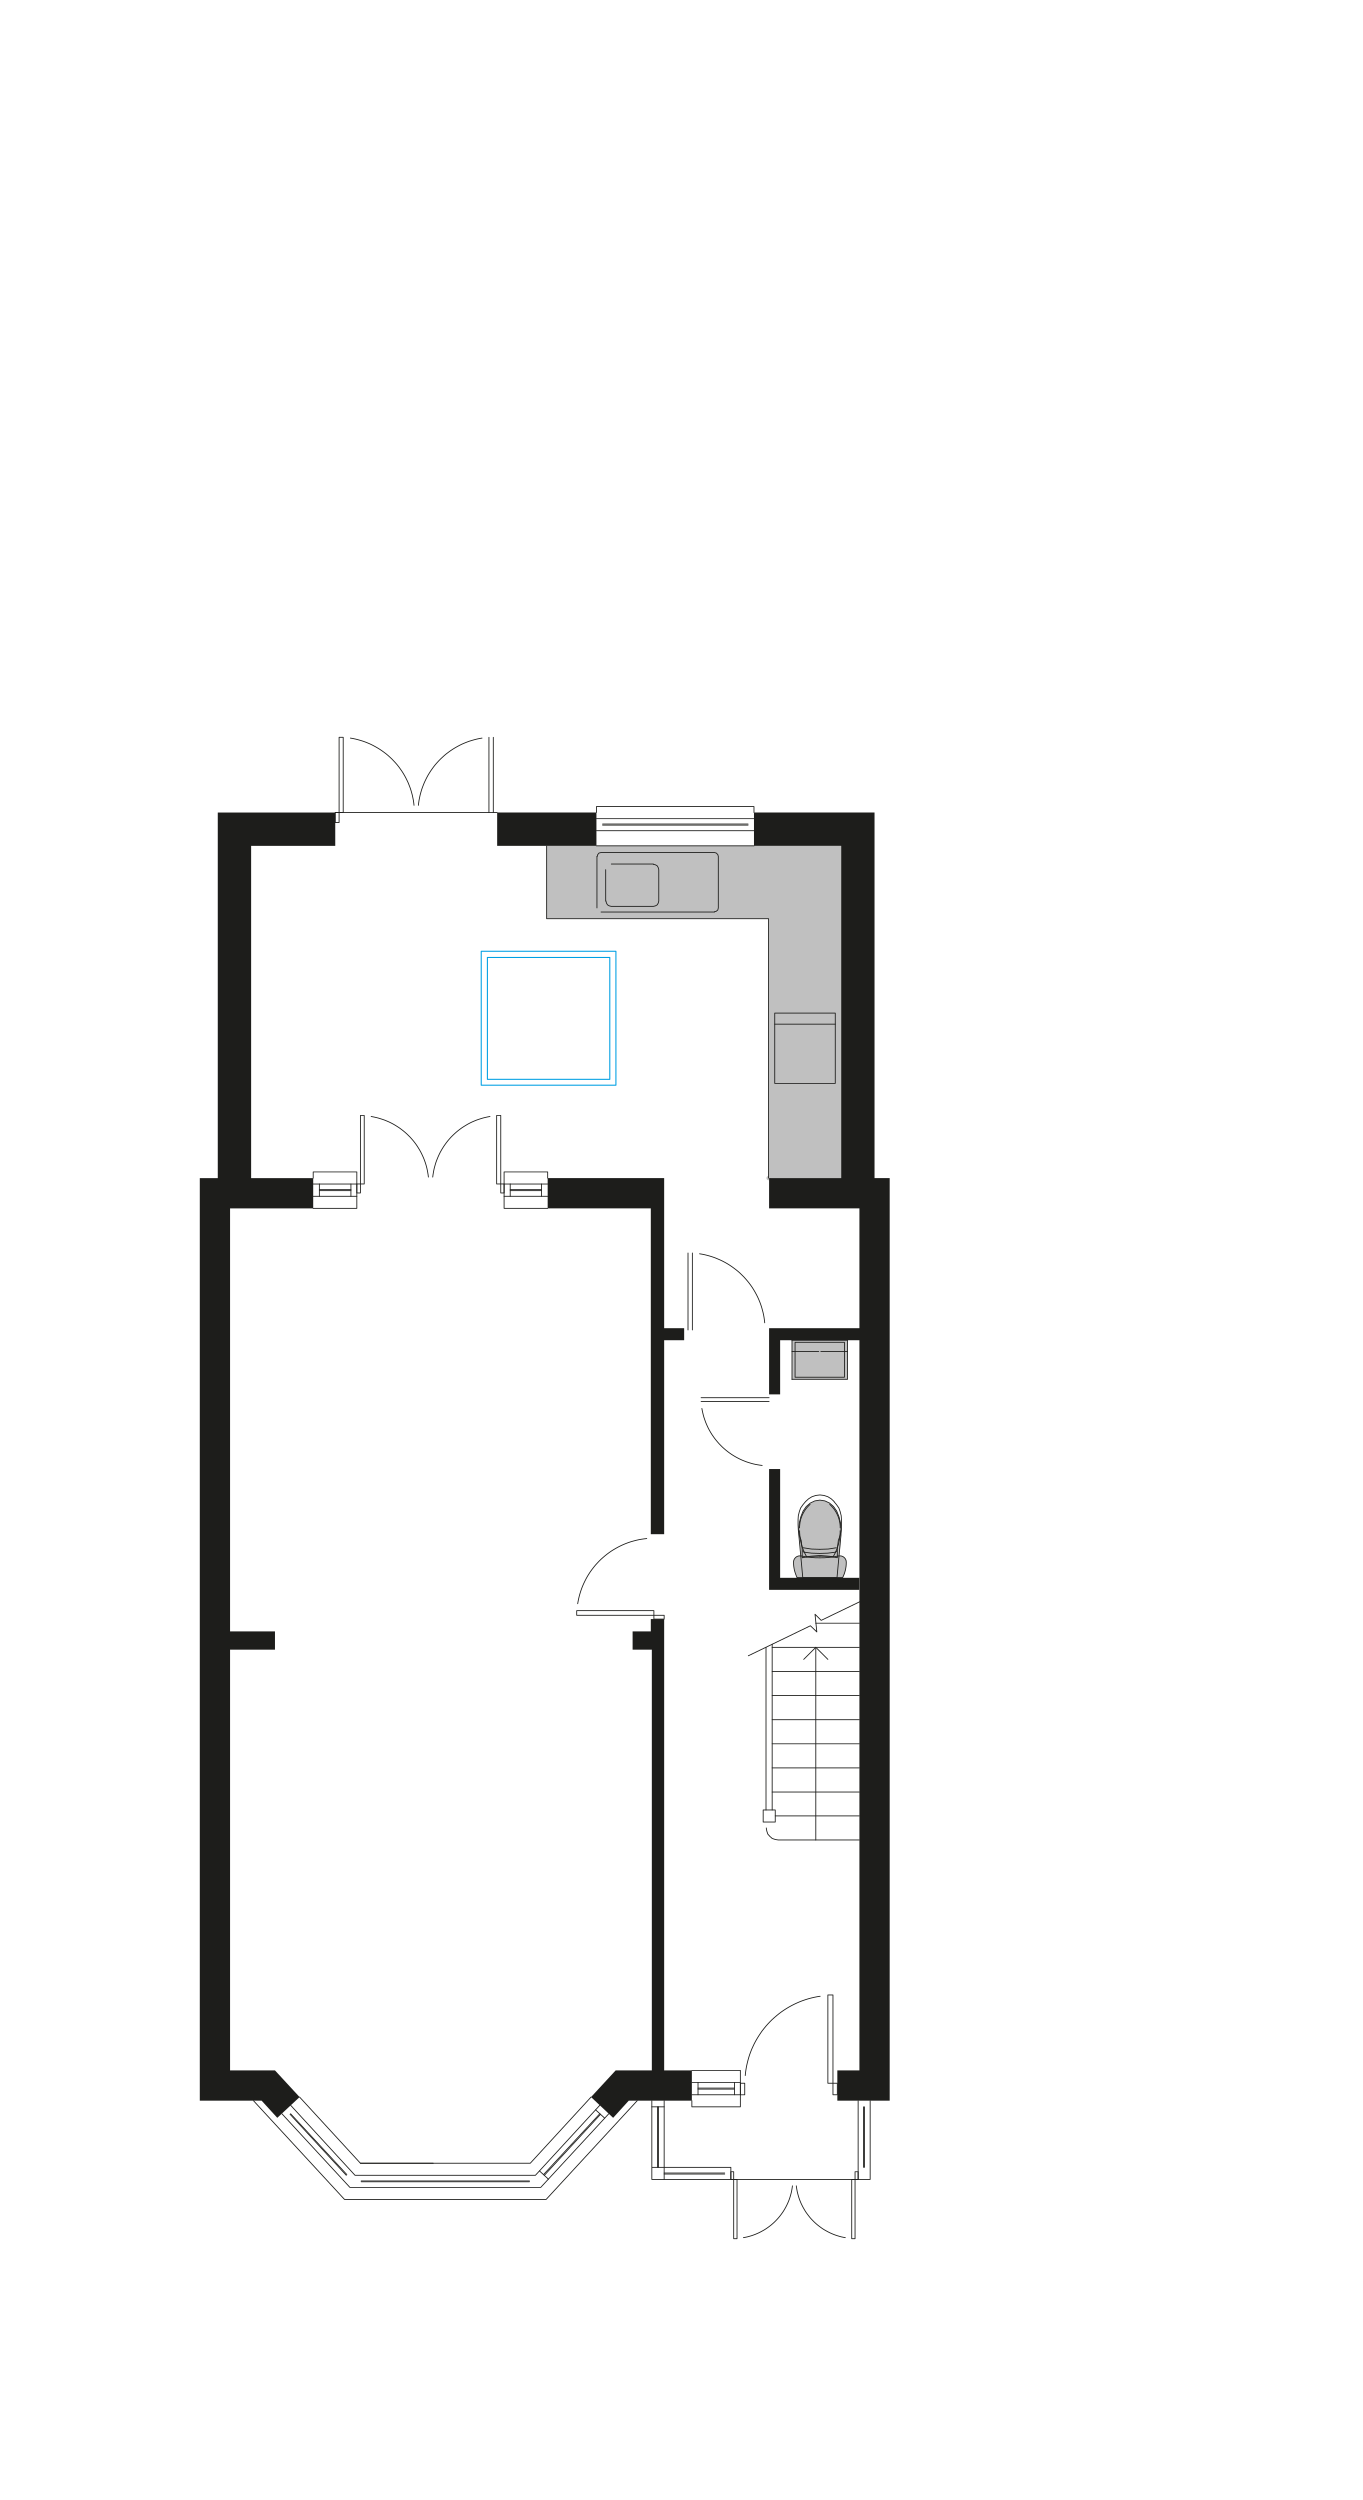
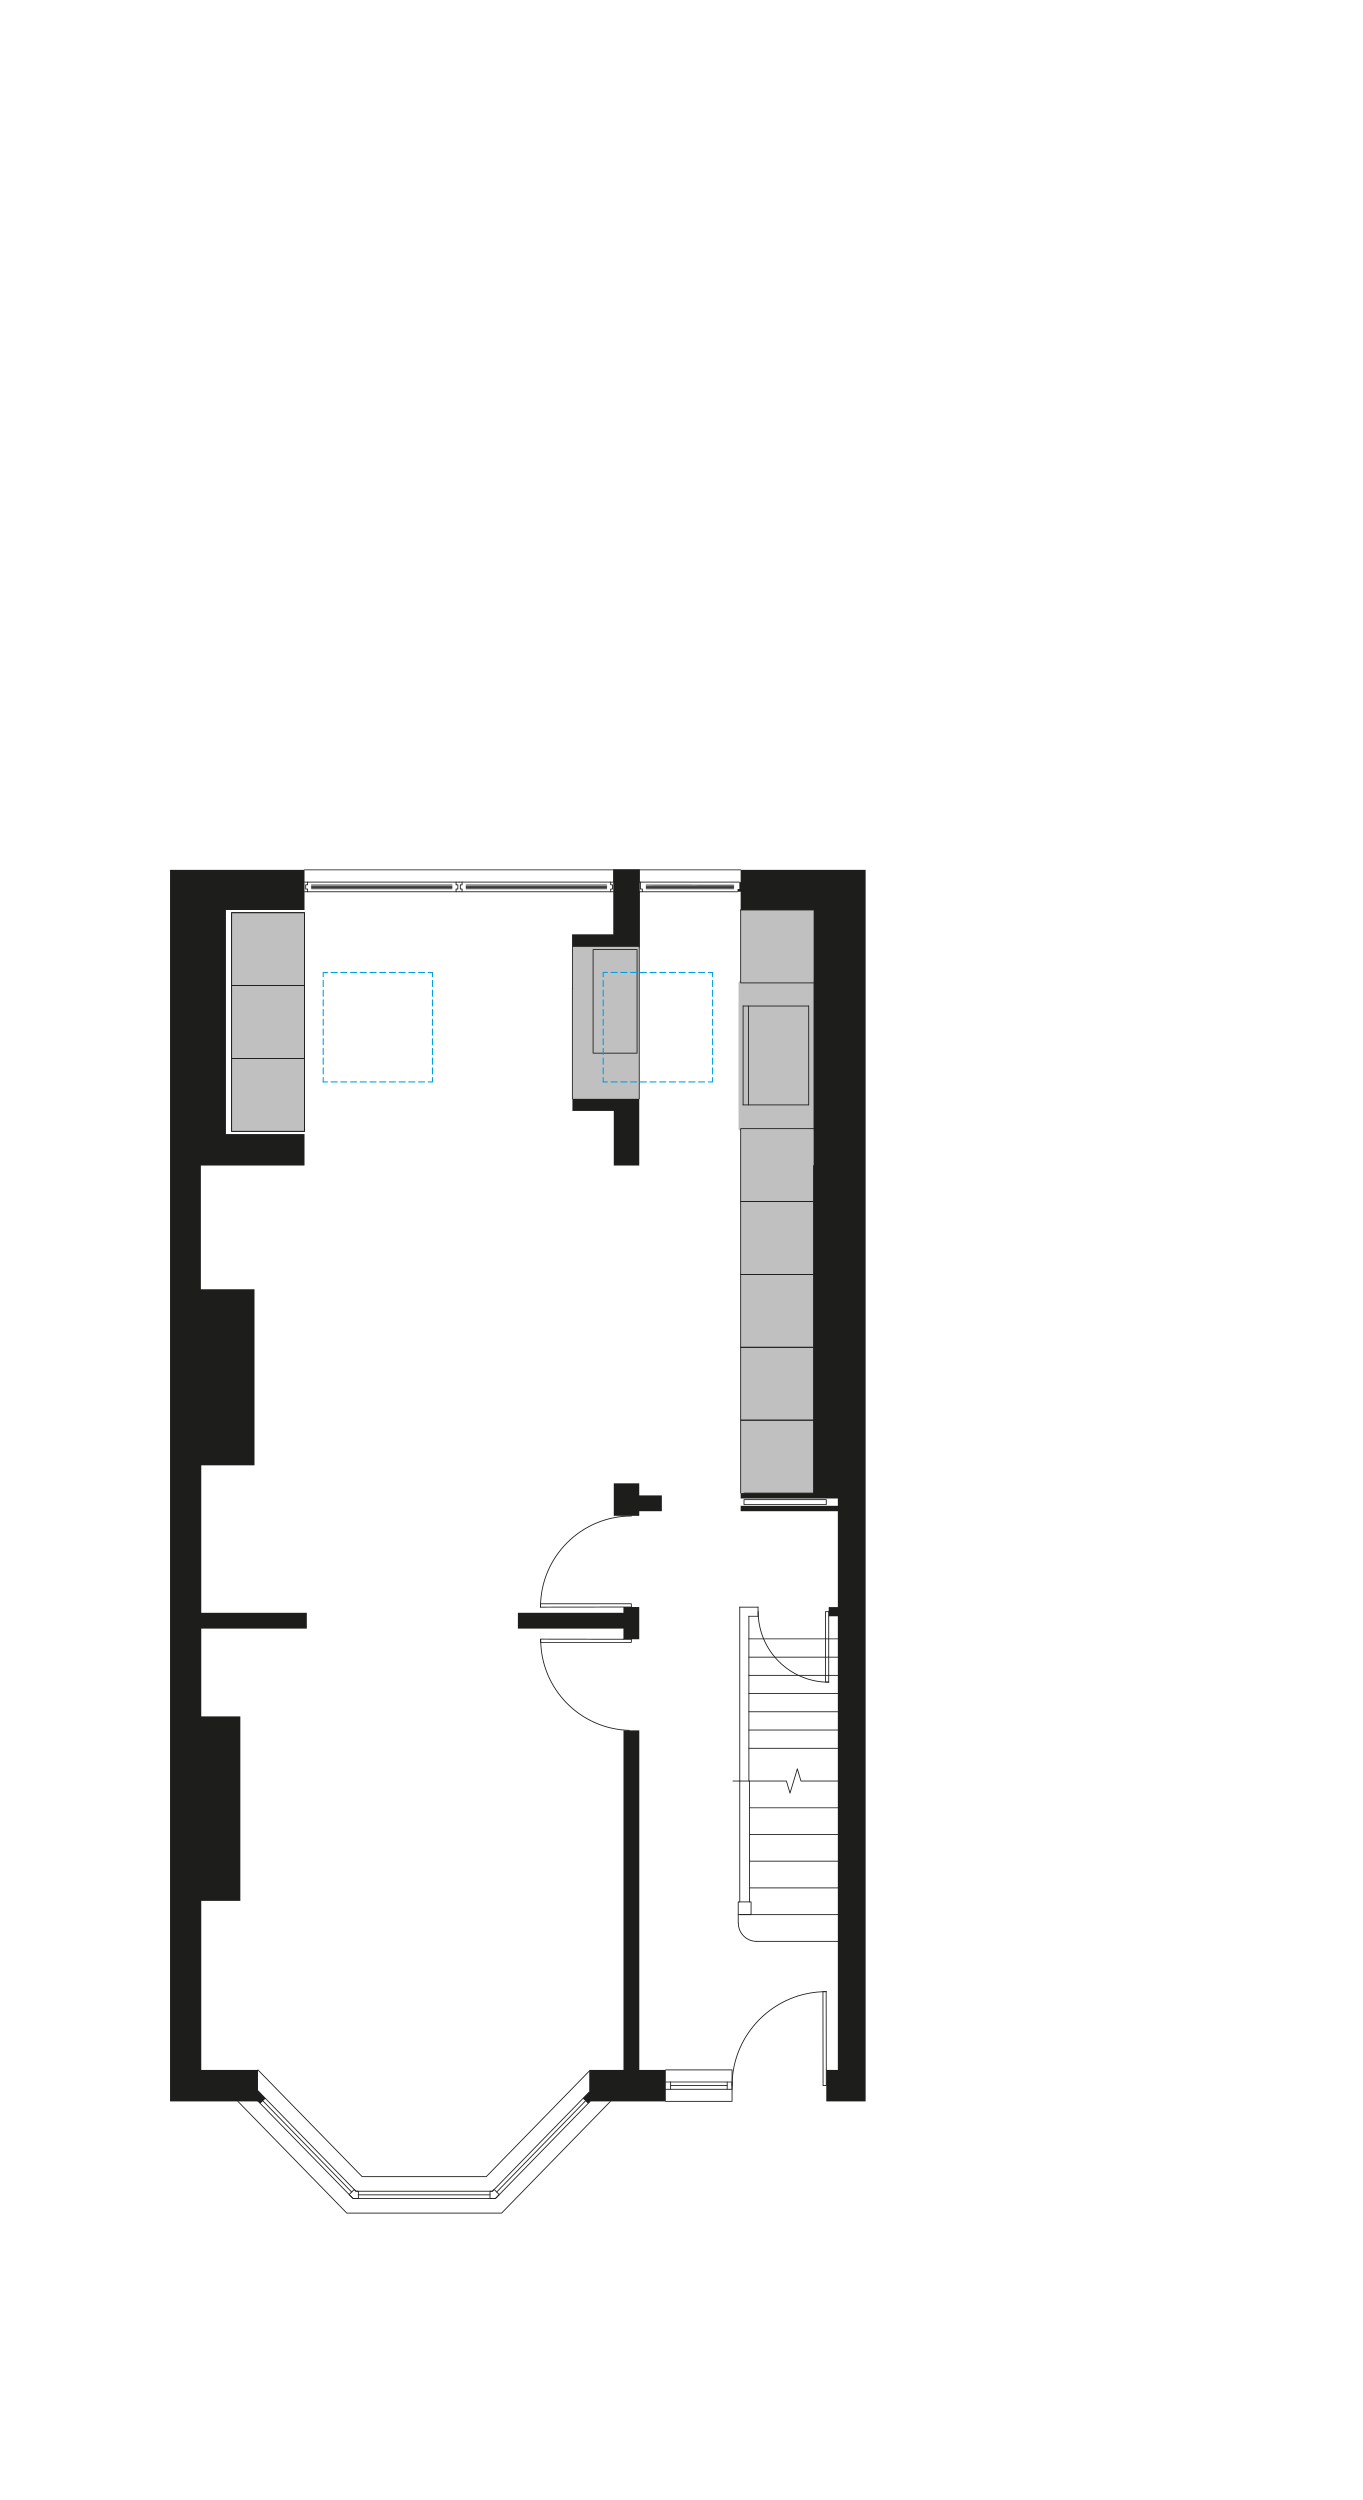
<svg xmlns="http://www.w3.org/2000/svg" viewBox="0 0 318.24 583.97">
  <defs>
    <style>.a{fill:silver;}.b,.c,.d{fill:none;stroke-linecap:round;stroke-linejoin:round;}.b{stroke:silver;}.c{stroke:#1d1d1b;stroke-width:0.2px;}.d{stroke:#009fe3;stroke-width:0.25px;}.e{fill:#1d1d1b;}</style>
  </defs>
-   <polygon class="a" points="127.69 197.58 127.69 214.6 179.53 214.6 179.53 275.19 179.65 275.19 196.49 275.19 196.49 197.58 176.12 197.58 139.32 197.58 127.69 197.58" />
-   <line class="b" x1="179.53" y1="275.19" x2="179.65" y2="275.19" />
-   <rect class="a" x="185" y="313.06" width="12.97" height="9.13" />
-   <path class="a" d="M196.22,363.43l.33,0,.31.11.27.18.24.24.17.28.11.31,0,.32v.48l0,.47-.07.46-.1.47-.12.45-.15.45-.18.44-.2.43H186.22l-.2-.43-.17-.44-.15-.45-.13-.45-.09-.47-.07-.46,0-.47,0-.48,0-.32.11-.31.17-.28.23-.24.27-.18.31-.11.33,0,.24,0-.45-4.83,0-1.46.15-1.46.36-1.41.53-1.33.73-1,.94-.81,1.08-.51,1.17-.18,1.16.18,1.09.51.93.81.73,1,.54,1.33.35,1.41.15,1.46,0,1.46-.44,4.83Zm-6.9.35,1.1.09,1.1,0,1.1,0,1.1-.09.89-.12h-6.18Z" />
-   <line class="c" x1="185" y1="313.06" x2="197.97" y2="313.06" />
-   <rect class="c" x="185.72" y="313.54" width="11.53" height="8.17" />
-   <line class="c" x1="185" y1="313.06" x2="185" y2="322.19" />
-   <polyline class="c" points="185 322.19 197.97 322.19 197.97 313.06" />
-   <line class="c" x1="191.73" y1="315.7" x2="197.97" y2="315.7" />
-   <line class="c" x1="185" y1="315.7" x2="191.25" y2="315.7" />
-   <polygon class="c" points="196.81 368.56 197.01 368.13 197.19 367.69 197.34 367.24 197.46 366.79 197.56 366.32 197.63 365.86 197.67 365.38 197.68 364.91 197.65 364.59 197.54 364.27 197.37 364 197.13 363.76 196.86 363.58 196.55 363.47 196.22 363.43 195.9 363.45 194.81 363.65 193.72 363.78 192.62 363.87 191.52 363.89 190.41 363.87 189.31 363.78 188.22 363.65 187.14 363.45 186.81 363.43 186.48 363.47 186.18 363.58 185.9 363.76 185.67 364 185.5 364.27 185.39 364.59 185.35 364.91 185.37 365.38 185.41 365.86 185.48 366.32 185.57 366.79 185.7 367.24 185.85 367.69 186.02 368.13 186.22 368.56 196.81 368.56" />
-   <polyline class="c" points="189.22 351.42 189.04 351.58 188.86 351.76 188.69 351.94 188.53 352.12 188.37 352.31 188.22 352.5 188.08 352.7 187.94 352.91 187.81 353.12 187.69 353.33 187.57 353.55 187.46 353.77 187.36 353.99 187.27 354.22 187.18 354.45 187.1 354.69 187.03 354.92 186.97 355.16 186.92 355.4 186.87 355.64 186.84 355.89 186.81 356.13 186.79 356.38 186.77 356.62 186.77 356.87" />
-   <polyline class="c" points="196.26 356.87 196.26 356.62 196.25 356.38 196.23 356.13 196.2 355.89 196.16 355.64 196.11 355.4 196.06 355.16 196 354.92 195.93 354.69 195.85 354.45 195.77 354.22 195.67 353.99 195.57 353.77 195.46 353.55 195.35 353.33 195.22 353.12 195.09 352.91 194.96 352.7 194.81 352.5 194.66 352.31 194.5 352.12 194.34 351.94 194.17 351.76 194 351.58 193.82 351.42" />
-   <polyline class="c" points="194.6 363.65 194.8 363.3 194.99 362.95 195.16 362.59 195.32 362.22 195.47 361.85 195.6 361.48 195.72 361.1 195.84 360.71 195.93 360.33 196.02 359.94 196.09 359.55 196.15 359.15 196.19 358.75 196.23 358.36 196.25 357.96 196.25 357.56" />
-   <line class="c" x1="191.52" y1="363.65" x2="194.6" y2="363.65" />
-   <line class="c" x1="188.43" y1="363.65" x2="191.52" y2="363.65" />
-   <polyline class="c" points="186.78 357.56 186.78 357.96 186.81 358.36 186.84 358.75 186.88 359.15 186.94 359.55 187.01 359.94 187.1 360.33 187.2 360.71 187.31 361.1 187.43 361.48 187.57 361.85 187.72 362.22 187.88 362.59 188.05 362.95 188.23 363.3 188.43 363.65" />
-   <polygon class="c" points="196.32 355.7 195.97 354.29 195.43 352.96 194.7 351.91 193.77 351.1 192.68 350.59 191.52 350.41 190.35 350.59 189.27 351.1 188.33 351.91 187.6 352.96 187.07 354.29 186.72 355.7 186.56 357.16 186.6 358.62 187.52 368.56 195.51 368.56 196.43 358.62 196.47 357.16 196.32 355.7" />
-   <polyline class="c" points="194.81 350.76 195.41 351.48 195.95 352.25 196.25 353.09 196.49 354.05 196.59 355.48 196.49 357.47 196.25 358.67 195.83 359.81 195.59 361.78 195.59 363.87 193.74 363.52 191.52 363.34 189.3 363.52 187.38 363.88 187.38 361.78 187.14 359.81 186.72 358.67 186.48 357.47 186.42 356.21 186.42 354.95 186.48 354.05 186.72 353.09 187.02 352.25 187.56 351.48 188.16 350.76 188.88 350.1 189.66 349.62 190.56 349.32 191.52 349.2 192.48 349.32 193.38 349.62 194.15 350.1 194.87 350.76" />
-   <polyline class="c" points="195.47 362.26 195.23 362.56 193.38 362.8 191.52 362.86" />
-   <polyline class="c" points="191.46 362.86 189.6 362.8 187.74 362.56 187.5 362.26" />
-   <polyline class="c" points="191.46 361.9 189.54 361.84 187.62 361.54" />
-   <line class="c" x1="115.23" y1="189.79" x2="115.23" y2="172.23" />
-   <line class="c" x1="178.93" y1="422.79" x2="178.93" y2="384.8" />
-   <line class="c" x1="180.37" y1="422.79" x2="180.37" y2="384.08" />
-   <polyline class="c" points="200.75 429.8 181.81 429.8 181.09 429.68 180.37 429.44 179.83 428.96 179.35 428.42 179.11 427.7 178.99 426.99" />
-   <polyline class="c" points="69.98 489.85 84.19 505.31 123.86 505.31 138.06 489.85" />
-   <line class="c" x1="181.09" y1="424.17" x2="200.75" y2="424.17" />
-   <line class="c" x1="180.37" y1="418.6" x2="200.75" y2="418.6" />
-   <line class="c" x1="180.37" y1="412.96" x2="200.75" y2="412.96" />
-   <line class="c" x1="180.37" y1="407.33" x2="200.75" y2="407.33" />
-   <line class="c" x1="180.37" y1="401.7" x2="200.75" y2="401.7" />
-   <line class="c" x1="180.37" y1="396.06" x2="200.75" y2="396.06" />
-   <line class="c" x1="180.37" y1="390.43" x2="200.75" y2="390.43" />
-   <line class="c" x1="180.37" y1="384.8" x2="200.75" y2="384.8" />
-   <line class="c" x1="190.56" y1="379.16" x2="200.75" y2="379.16" />
-   <line class="c" x1="152.26" y1="492.13" x2="155.14" y2="492.13" />
-   <polyline class="c" points="152.26 506.27 170.72 506.27 170.72 509.09 152.26 509.09 152.26 490.69" />
-   <polyline class="c" points="200.45 490.69 200.45 509.09 203.26 509.09 203.26 490.69" />
-   <polyline class="c" points="127.69 197.58 127.69 214.6 179.53 214.6 179.53 275.19" />
-   <line class="c" x1="155.14" y1="490.69" x2="155.14" y2="509.09" />
-   <line class="c" x1="153.82" y1="492.13" x2="153.82" y2="506.27" />
-   <line class="c" x1="153.58" y1="492.13" x2="153.58" y2="506.27" />
-   <line class="c" x1="201.71" y1="492.13" x2="201.71" y2="506.27" />
-   <line class="c" x1="201.94" y1="492.13" x2="201.94" y2="506.27" />
-   <line class="c" x1="169.28" y1="507.59" x2="155.14" y2="507.59" />
-   <line class="c" x1="169.28" y1="507.83" x2="155.14" y2="507.83" />
-   <polyline class="c" points="59.2 490.69 80.47 513.76 127.57 513.76 148.85 490.69" />
-   <polyline class="c" points="142.2 493.75 126.31 510.95 81.73 510.95 65.85 493.75" />
-   <line class="c" x1="123.68" y1="509.63" x2="84.37" y2="509.63" />
-   <polyline class="c" points="140.1 491.77 125.06 508.13 82.93 508.13 67.89 491.77" />
-   <line class="c" x1="123.68" y1="509.45" x2="84.37" y2="509.45" />
-   <line class="c" x1="101.2" y1="505.31" x2="84.19" y2="505.31" />
-   <line class="c" x1="67.76" y1="493.87" x2="80.89" y2="508.13" />
-   <line class="c" x1="67.88" y1="493.75" x2="81.01" y2="507.95" />
-   <line class="c" x1="139.14" y1="492.85" x2="141.24" y2="494.77" />
-   <line class="c" x1="140.28" y1="493.87" x2="127.15" y2="508.13" />
-   <line class="c" x1="140.1" y1="493.75" x2="126.97" y2="507.95" />
-   <line class="c" x1="126.02" y1="507.11" x2="128.11" y2="509.03" />
-   <line class="c" x1="171.56" y1="486.44" x2="171.56" y2="489.31" />
-   <polyline class="c" points="161.61 490.69 161.61 492.13 172.94 492.13 172.94 483.62 161.61 483.62" />
-   <line class="c" x1="172.94" y1="489.31" x2="161.61" y2="489.31" />
-   <line class="c" x1="171.56" y1="487.99" x2="163.05" y2="487.99" />
-   <line class="c" x1="172.94" y1="486.44" x2="161.61" y2="486.44" />
-   <line class="c" x1="171.56" y1="487.75" x2="163.05" y2="487.75" />
-   <line class="c" x1="163.05" y1="486.44" x2="163.05" y2="489.31" />
-   <line class="c" x1="81.97" y1="279.44" x2="81.97" y2="276.57" />
-   <polyline class="c" points="73.16 275.19 73.16 273.75 83.35 273.75 83.35 282.26 73.16 282.26" />
-   <line class="c" x1="83.35" y1="276.57" x2="73.16" y2="276.57" />
-   <line class="c" x1="81.97" y1="277.88" x2="74.6" y2="277.88" />
-   <line class="c" x1="83.35" y1="279.44" x2="73.16" y2="279.44" />
-   <line class="c" x1="81.97" y1="278.12" x2="74.6" y2="278.12" />
-   <line class="c" x1="74.6" y1="279.44" x2="74.6" y2="276.57" />
-   <line class="c" x1="126.49" y1="279.44" x2="126.49" y2="276.57" />
-   <polyline class="c" points="127.93 282.26 117.75 282.26 117.75 273.75 127.93 273.75 127.93 275.19" />
-   <line class="c" x1="127.93" y1="276.57" x2="117.75" y2="276.57" />
-   <line class="c" x1="126.49" y1="277.88" x2="119.18" y2="277.88" />
-   <line class="c" x1="127.93" y1="279.44" x2="117.75" y2="279.44" />
-   <line class="c" x1="126.49" y1="278.12" x2="119.18" y2="278.12" />
-   <line class="c" x1="119.18" y1="279.44" x2="119.18" y2="276.57" />
-   <polyline class="c" points="139.32 189.79 139.32 188.41 176.12 188.41 176.12 189.79" />
-   <line class="c" x1="176.12" y1="191.23" x2="139.32" y2="191.23" />
-   <line class="c" x1="174.74" y1="192.49" x2="140.76" y2="192.49" />
-   <line class="c" x1="176.12" y1="194.04" x2="139.32" y2="194.04" />
-   <line class="c" x1="174.74" y1="192.73" x2="140.76" y2="192.73" />
-   <line class="c" x1="176.12" y1="197.58" x2="139.32" y2="197.58" />
-   <line class="c" x1="78.31" y1="189.79" x2="116.13" y2="189.79" />
-   <polyline class="c" points="81.85 172.41 82.45 172.51 83.05 172.64 83.64 172.79 84.23 172.96 84.81 173.14 85.39 173.35 85.96 173.58 86.52 173.82 87.07 174.09 87.61 174.38 88.14 174.68 88.66 175 89.17 175.34 89.67 175.7 90.16 176.07 90.63 176.46 91.08 176.87 91.53 177.29 91.95 177.73 92.37 178.18 92.77 178.64 93.15 179.12 93.51 179.62 93.86 180.12 94.19 180.64 94.5 181.16 94.79 181.7 95.06 182.25 95.32 182.8 95.55 183.37 95.77 183.94 95.97 184.52 96.14 185.11 96.3 185.7 96.43 186.3 96.55 186.9 96.64 187.5 96.71 188.11" />
-   <polygon class="c" points="78.31 192.13 79.21 192.13 79.21 189.79 80.17 189.79 80.17 172.23 79.21 172.23 79.21 189.79 78.31 189.79 78.31 192.13" />
-   <polyline class="c" points="97.73 188.11 97.8 187.5 97.89 186.9 98.01 186.3 98.14 185.7 98.3 185.11 98.47 184.52 98.67 183.94 98.89 183.37 99.12 182.8 99.38 182.25 99.65 181.7 99.94 181.16 100.25 180.64 100.58 180.12 100.93 179.62 101.29 179.12 101.67 178.64 102.07 178.18 102.48 177.73 102.91 177.29 103.36 176.87 103.81 176.46 104.28 176.07 104.77 175.7 105.27 175.34 105.78 175 106.3 174.68 106.83 174.38 107.37 174.09 107.92 173.82 108.48 173.58 109.05 173.35 109.62 173.14 110.21 172.96 110.8 172.79 111.39 172.64 111.99 172.51 112.59 172.41" />
-   <line class="c" x1="114.21" y1="172.23" x2="114.21" y2="189.79" />
-   <polyline class="c" points="86.7 260.8 87.24 260.9 87.78 261.02 88.31 261.15 88.84 261.31 89.37 261.48 89.88 261.66 90.39 261.87 90.9 262.09 91.39 262.33 91.88 262.59 92.36 262.87 92.82 263.16 93.28 263.46 93.73 263.79 94.16 264.12 94.58 264.47 95 264.84 95.39 265.22 95.78 265.61 96.15 266.02 96.51 266.44 96.85 266.87 97.18 267.31 97.49 267.77 97.78 268.23 98.06 268.7 98.33 269.19 98.57 269.68 98.8 270.18 99.02 270.69 99.21 271.2 99.39 271.72 99.55 272.25 99.69 272.78 99.81 273.32 99.91 273.86 100 274.4 100.07 274.95" />
-   <polygon class="c" points="83.35 278.66 84.19 278.66 84.19 276.56 85.08 276.56 85.08 260.56 84.19 260.56 84.19 276.56 83.35 276.56 83.35 278.66" />
-   <polyline class="c" points="101.08 274.95 101.15 274.4 101.24 273.86 101.34 273.32 101.46 272.78 101.61 272.25 101.76 271.72 101.94 271.2 102.14 270.69 102.35 270.18 102.58 269.68 102.82 269.19 103.09 268.7 103.37 268.23 103.66 267.77 103.98 267.31 104.3 266.87 104.64 266.44 105 266.02 105.37 265.61 105.76 265.22 106.16 264.84 106.57 264.47 106.99 264.12 107.42 263.79 107.87 263.46 108.33 263.16 108.8 262.87 109.27 262.59 109.76 262.33 110.25 262.09 110.76 261.87 111.27 261.66 111.78 261.48 112.31 261.31 112.84 261.15 113.37 261.02 113.91 260.9 114.45 260.8" />
-   <polygon class="c" points="117.75 278.66 116.97 278.66 116.97 276.56 116.01 276.56 116.01 260.56 116.97 260.56 116.97 276.56 117.75 276.56 117.75 278.66" />
-   <polyline class="c" points="185.1 510.59 185.04 511.06 184.96 511.54 184.87 512.01 184.75 512.48 184.62 512.95 184.48 513.41 184.32 513.87 184.14 514.32 183.95 514.76 183.74 515.19 183.52 515.62 183.28 516.04 183.03 516.46 182.76 516.86 182.48 517.25 182.19 517.63 181.88 518.01 181.56 518.37 181.23 518.72 180.89 519.06 180.53 519.39 180.17 519.7 179.79 520 179.4 520.29 179 520.57 178.6 520.83 178.18 521.07 177.76 521.3 177.33 521.52 176.89 521.72 176.44 521.91 175.99 522.08 175.53 522.24 175.07 522.37 174.6 522.5 174.13 522.6 173.66 522.69" />
-   <polygon class="c" points="170.72 507.29 171.38 507.29 171.38 509.09 172.16 509.09 172.16 522.93 171.38 522.93 171.38 509.09 170.72 509.09 170.72 507.29" />
-   <polyline class="c" points="197.45 522.69 196.98 522.6 196.5 522.5 196.04 522.37 195.57 522.23 195.12 522.08 194.67 521.91 194.22 521.72 193.78 521.52 193.35 521.3 192.93 521.07 192.51 520.83 192.1 520.57 191.71 520.29 191.32 520 190.94 519.7 190.58 519.39 190.22 519.06 189.88 518.72 189.54 518.37 189.22 518.01 188.92 517.63 188.63 517.25 188.34 516.86 188.08 516.46 187.83 516.04 187.59 515.62 187.37 515.19 187.16 514.76 186.97 514.32 186.79 513.87 186.63 513.41 186.49 512.95 186.36 512.48 186.24 512.01 186.15 511.54 186.07 511.06 186 510.59" />
-   <polygon class="c" points="200.45 507.29 199.73 507.29 199.73 509.09 198.95 509.09 198.95 522.93 199.73 522.93 199.73 509.09 200.45 509.09 200.45 507.29" />
-   <polyline class="c" points="174.08 484.82 174.15 484.12 174.25 483.42 174.37 482.72 174.52 482.04 174.69 481.35 174.88 480.67 175.09 480 175.33 479.34 175.59 478.68 175.88 478.04 176.18 477.4 176.51 476.78 176.86 476.17 177.23 475.57 177.62 474.98 178.02 474.4 178.45 473.85 178.9 473.3 179.37 472.77 179.85 472.26 180.35 471.76 180.87 471.29 181.41 470.83 181.95 470.39 182.52 469.96 183.1 469.56 183.69 469.18 184.29 468.82 184.91 468.48 185.54 468.16 186.18 467.86 186.83 467.58 187.48 467.33 188.15 467.1 188.82 466.89 189.5 466.71 190.19 466.55 190.88 466.41 191.58 466.3" />
-   <rect class="c" x="172.94" y="486.62" width="1.02" height="2.7" />
-   <polygon class="c" points="195.59 489.31 194.57 489.31 194.57 486.62 193.38 486.62 193.38 466 194.57 466 194.57 486.62 195.59 486.62 195.59 489.31" />
-   <polyline class="c" points="134.94 374.61 135.05 373.99 135.18 373.37 135.33 372.76 135.5 372.16 135.69 371.56 135.9 370.97 136.13 370.39 136.39 369.81 136.66 369.25 136.95 368.69 137.26 368.14 137.59 367.61 137.94 367.08 138.31 366.57 138.69 366.08 139.09 365.59 139.51 365.13 139.94 364.67 140.39 364.23 140.86 363.81 141.34 363.4 141.83 363.01 142.33 362.64 142.85 362.28 143.38 361.95 143.93 361.63 144.48 361.33 145.04 361.05 145.61 360.79 146.19 360.55 146.78 360.33 147.38 360.13 147.98 359.96 148.59 359.8 149.2 359.66 149.82 359.55 150.44 359.46 151.07 359.39" />
-   <polyline class="c" points="178.03 342.31 177.49 342.24 176.95 342.15 176.41 342.05 175.88 341.93 175.35 341.78 174.82 341.62 174.31 341.45 173.8 341.25 173.29 341.04 172.79 340.81 172.3 340.56 171.82 340.3 171.35 340.02 170.89 339.73 170.44 339.42 170 339.09 169.57 338.75 169.16 338.4 168.75 338.03 168.36 337.64 167.98 337.25 167.62 336.84 167.27 336.42 166.93 335.99 166.61 335.54 166.3 335.09 166.01 334.62 165.74 334.15 165.48 333.67 165.24 333.17 165.02 332.67 164.81 332.17 164.63 331.65 164.45 331.13 164.3 330.61 164.17 330.08 164.05 329.54 163.95 329" />
-   <line class="c" x1="163.77" y1="327.38" x2="179.65" y2="327.38" />
-   <line class="c" x1="179.65" y1="326.49" x2="163.77" y2="326.49" />
-   <rect class="c" x="178.27" y="422.79" width="2.82" height="2.82" />
-   <polyline class="c" points="206.32 371.49 191.82 378.5 190.38 377.07 190.8 381.2 189.3 379.76 174.8 386.77" />
-   <polyline class="c" points="193.38 387.61 190.56 384.8 187.74 387.61" />
-   <line class="c" x1="190.56" y1="384.8" x2="190.56" y2="429.8" />
-   <line class="c" x1="161.73" y1="292.69" x2="161.73" y2="310.66" />
-   <line class="c" x1="160.71" y1="310.66" x2="160.71" y2="292.69" />
-   <polyline class="c" points="163.41 292.87 164.03 292.97 164.65 293.1 165.25 293.25 165.86 293.42 166.46 293.61 167.05 293.82 167.63 294.06 168.21 294.31 168.78 294.58 169.33 294.87 169.88 295.18 170.41 295.51 170.93 295.86 171.44 296.23 171.94 296.61 172.43 297.01 172.9 297.43 173.35 297.87 173.79 298.31 174.21 298.78 174.62 299.26 175.01 299.75 175.38 300.25 175.74 300.77 176.07 301.3 176.39 301.85 176.69 302.4 176.97 302.96 177.23 303.53 177.47 304.11 177.69 304.7 177.89 305.3 178.06 305.9 178.22 306.51 178.36 307.12 178.47 307.74 178.56 308.36 178.63 308.99" />
-   <polyline class="c" points="186.18 368.56 191.52 368.56 196.79 368.56" />
-   <polyline class="c" points="166.89 212.98 167.31 212.86 167.67 212.56 167.79 212.08 167.79 200.04 167.67 199.62 167.31 199.26 166.89 199.14 140.4 199.14 139.92 199.26 139.62 199.62 139.5 200.04" />
-   <line class="c" x1="139.44" y1="212.08" x2="139.44" y2="200.04" />
-   <line class="c" x1="166.89" y1="213.04" x2="140.4" y2="213.04" />
-   <line class="c" x1="152.62" y1="201.83" x2="142.8" y2="201.83" />
-   <line class="c" x1="141.48" y1="210.46" x2="141.48" y2="203.15" />
-   <polyline class="c" points="152.62 201.89 153.1 202.01 153.52 202.25 153.76 202.67 153.88 203.15 153.88 210.46 153.76 210.94 153.52 211.36 153.1 211.6 152.62 211.72 142.79 211.72 142.32 211.6 141.9 211.36 141.66 210.94 141.54 210.46" />
-   <rect class="c" x="180.97" y="236.65" width="14.14" height="16.42" />
-   <line class="c" x1="195.11" y1="239.23" x2="180.97" y2="239.23" />
-   <line class="c" x1="170.72" y1="509.09" x2="200.45" y2="509.09" />
-   <polygon class="c" points="152.74 377.31 152.74 376.23 134.71 376.23 134.71 377.31 152.74 377.31 152.74 378.2 155.14 378.2 155.14 377.31 152.74 377.31" />
-   <polyline class="c" points="195.35 361.54 193.44 361.84 191.52 361.9" />
-   <rect class="d" x="113.85" y="223.65" width="28.59" height="28.47" />
-   <rect class="d" x="112.41" y="222.21" width="31.46" height="31.28" />
-   <polygon class="e" points="127.93 275.19 155.14 275.19 155.14 310.25 159.81 310.25 159.81 313.06 155.14 313.06 155.14 358.37 152.02 358.37 152.02 282.26 127.93 282.26 127.93 275.19" />
-   <polygon class="e" points="152.26 385.34 147.77 385.34 147.77 381.08 152.02 381.08 152.02 378.2 155.14 378.2 155.14 483.62 161.61 483.62 161.61 490.69 146.87 490.69 143.22 494.7 138.06 489.85 143.81 483.62 152.26 483.62 152.26 385.34" />
-   <polygon class="e" points="64.23 483.62 69.98 489.85 64.77 494.7 61.11 490.69 46.67 490.69 46.67 275.19 50.87 275.19 50.87 189.79 78.31 189.79 78.31 197.58 58.66 197.58 58.66 275.19 73.16 275.19 73.16 282.26 53.74 282.26 53.74 381.08 64.23 381.08 64.23 385.34 53.74 385.34 53.74 483.62 64.23 483.62" />
-   <rect class="e" x="116.13" y="189.79" width="23.19" height="7.79" />
-   <polyline class="e" points="200.75 371.37 179.65 371.37 179.65 343.15 182.23 343.15 182.23 368.56 200.75 368.56" />
-   <polygon class="e" points="196.49 275.19 196.49 197.58 176.12 197.58 176.12 189.79 204.28 189.79 204.28 275.19 207.82 275.19 207.82 490.69 195.59 490.69 195.59 483.62 200.75 483.62 200.75 313.06 182.23 313.06 182.23 325.71 179.65 325.71 179.65 310.25 200.75 310.25 200.75 282.26 179.65 282.26 179.65 275.19 196.49 275.19" />
+   <polygon class="a" points="133.71 256.67 133.72 256.67 149.32 256.67 149.32 221.18 133.71 221.18 133.71 230.85 133.71 256.67" />
+   <polygon class="a" points="173.01 212.56 173.01 229.59 173.01 263.64 173.01 280.67 173.01 297.69 173.01 314.72 173.01 331.74 173.01 348.77 173.79 348.77 190.04 348.77 190.04 272.26 190.04 263.64 190.04 246.62 190.04 229.59 190.04 212.56 173.01 212.56" />
+   <polygon class="a" points="71.13 247.25 71.13 230.22 71.13 213.19 54.1 213.19 54.1 230.22 54.1 247.25 54.1 264.27 71.13 264.27 71.13 247.25" />
+   <rect class="b" x="173.01" y="229.59" width="17.03" height="34.05" />
+   <polyline class="c" points="173.01 348.77 173.01 331.74 190.04 331.74" />
+   <polyline class="c" points="190.04 314.72 173.01 314.72 173.01 331.74 190.04 331.74" />
+   <polyline class="c" points="190.04 314.72 173.01 314.72 173.01 297.69 190.04 297.69" />
+   <polyline class="c" points="190.04 280.67 173.01 280.67 173.01 297.69 190.04 297.69" />
+   <polyline class="c" points="190.04 280.67 173.01 280.67 173.01 263.64 190.04 263.64" />
+   <line class="c" x1="195.71" y1="453.48" x2="176.71" y2="453.48" />
+   <path class="c" d="M176.72,453.48a4.25,4.25,0,0,1-4.25-4.25" />
+   <line class="c" x1="172.44" y1="449.21" x2="172.44" y2="447.23" />
+   <line class="c" x1="195.71" y1="447.23" x2="172.8" y2="447.23" />
+   <line class="c" x1="195.71" y1="440.99" x2="175.08" y2="440.99" />
+   <line class="c" x1="195.71" y1="434.74" x2="175.08" y2="434.74" />
+   <line class="c" x1="195.71" y1="428.52" x2="175.08" y2="428.52" />
+   <line class="c" x1="195.71" y1="422.28" x2="175.08" y2="422.28" />
+   <line class="c" x1="175.08" y1="444.26" x2="175.08" y2="416.03" />
+   <line class="c" x1="172.8" y1="444.26" x2="172.8" y2="416.03" />
+   <rect class="c" x="172.44" y="444.26" width="3" height="2.97" />
+   <polyline class="c" points="155.5 483.51 171 483.51 171 490.86 155.5 490.86" />
+   <line class="c" x1="116.02" y1="512.03" x2="136.74" y2="490.77" />
+   <line class="c" x1="173.79" y1="348.77" x2="196.61" y2="348.77" />
+   <line class="c" x1="177.07" y1="375.41" x2="172.8" y2="375.41" />
+   <line class="c" x1="177.07" y1="377.54" x2="174.93" y2="377.54" />
+   <line class="c" x1="172.8" y1="375.41" x2="172.8" y2="416.03" />
+   <line class="c" x1="174.93" y1="377.54" x2="174.93" y2="416.03" />
+   <polyline class="c" points="171.21 416.03 183.7 416.03 184.54 418.86 186.25 413.18 187.09 416.03 199.59 416.03" />
+   <line class="c" x1="177.07" y1="377.54" x2="177.07" y2="375.41" />
+   <line class="c" x1="195.71" y1="382.82" x2="174.93" y2="382.82" />
+   <line class="c" x1="195.71" y1="387.09" x2="174.93" y2="387.09" />
+   <line class="c" x1="195.71" y1="391.35" x2="174.93" y2="391.35" />
+   <line class="c" x1="195.71" y1="395.58" x2="174.93" y2="395.58" />
+   <line class="c" x1="195.71" y1="399.85" x2="174.93" y2="399.85" />
+   <line class="c" x1="195.71" y1="404.11" x2="174.93" y2="404.11" />
+   <line class="c" x1="195.71" y1="408.38" x2="174.93" y2="408.38" />
+   <line class="c" x1="193.58" y1="376.46" x2="193.58" y2="392.91" />
+   <path class="c" d="M193.61,392.94a16.49,16.49,0,0,1-16.51-16.48" />
+   <polyline class="c" points="193.58 376.46 192.83 376.46 192.83 392.91 193.58 392.91" />
+   <line class="c" x1="147.46" y1="375.38" x2="126.29" y2="375.41" />
+   <path class="c" d="M126.26,375.41a21.26,21.26,0,0,1,21.24-21.29" />
+   <polyline class="c" points="147.49 375.38 147.46 374.62 126.26 374.62 126.26 375.38" />
+   <polygon class="c" points="115.42 511.43 115 511.85 114.46 511.85 114.46 513.53 115.75 513.53 116.62 512.63 115.42 511.43" />
+   <polyline class="c" points="155.5 488.04 171 488.04 171 486.33 155.5 486.33" />
+   <line class="c" x1="169.86" y1="488.04" x2="169.86" y2="486.33" />
+   <line class="c" x1="156.65" y1="488.04" x2="156.65" y2="486.33" />
+   <line class="c" x1="156.65" y1="487.17" x2="169.86" y2="487.17" />
+   <line class="c" x1="193.01" y1="483.51" x2="192.98" y2="465.25" />
+   <path class="c" d="M171,487.23a22,22,0,0,1,22-22" />
+   <polyline class="c" points="193.01 487.17 192.26 487.17 192.23 465.22 192.98 465.22" />
+   <line class="c" x1="193.01" y1="487.14" x2="193.01" y2="483.51" />
+   <rect class="c" x="173.79" y="350.3" width="19.22" height="1.14" />
+   <line class="c" x1="190.04" y1="272.26" x2="190.04" y2="348.77" />
+   <rect class="c" x="143.37" y="203.19" width="5.95" height="2.85" />
+   <line class="c" x1="188.9" y1="234.99" x2="173.58" y2="234.99" />
+   <line class="c" x1="173.58" y1="258.09" x2="188.9" y2="258.09" />
+   <line class="c" x1="188.9" y1="258.09" x2="188.9" y2="234.99" />
+   <line class="c" x1="173.58" y1="234.99" x2="173.58" y2="258.09" />
+   <polyline class="c" points="149.32 208.3 150.04 208.3 150.04 207.67 149.59 207.67 149.59 206.05 149.32 206.05" />
+   <line class="c" x1="149.59" y1="206.05" x2="172.71" y2="206.05" />
+   <line class="c" x1="172.29" y1="208.3" x2="150.04" y2="208.3" />
+   <line class="c" x1="150.94" y1="206.74" x2="171.39" y2="206.77" />
+   <line class="c" x1="150.94" y1="207.04" x2="171.39" y2="207.04" />
+   <line class="c" x1="150.94" y1="207.31" x2="171.39" y2="207.31" />
+   <line class="c" x1="150.94" y1="207.61" x2="171.39" y2="207.61" />
+   <line class="c" x1="173.01" y1="203.19" x2="149.32" y2="203.19" />
+   <polyline class="c" points="143.37 208.3 142.65 208.3 142.65 207.67 143.07 207.67 143.07 206.68 142.65 206.68 142.65 206.05 143.37 206.05" />
+   <polyline class="c" points="107.25 208.3 107.94 208.3 107.94 207.67 107.52 207.67 107.52 206.68 107.94 206.68 107.94 206.05 107.25 206.05" />
+   <line class="c" x1="107.94" y1="206.05" x2="142.65" y2="206.05" />
+   <line class="c" x1="142.65" y1="208.3" x2="107.94" y2="208.3" />
+   <line class="c" x1="108.87" y1="206.74" x2="141.72" y2="206.74" />
+   <line class="c" x1="108.87" y1="207.04" x2="141.72" y2="207.04" />
+   <line class="c" x1="108.87" y1="207.31" x2="141.72" y2="207.31" />
+   <line class="c" x1="108.87" y1="207.61" x2="141.72" y2="207.61" />
+   <polyline class="c" points="107.25 208.3 106.53 208.3 106.53 207.67 106.95 207.67 106.95 206.68 106.53 206.68 106.53 206.05 107.25 206.05" />
+   <line class="c" x1="149.32" y1="221.18" x2="149.32" y2="256.67" />
+   <line class="c" x1="145.63" y1="382.91" x2="126.29" y2="382.88" />
+   <path class="c" d="M147,404.19a21.26,21.26,0,0,1-20.7-21.28" />
+   <polyline class="c" points="147.49 382.91 147.46 383.66 126.26 383.66 126.26 382.91" />
+   <line class="c" x1="145.63" y1="382.91" x2="147.46" y2="382.91" />
+   <line class="c" x1="133.7" y1="230.85" x2="133.7" y2="256.67" />
+   <polyline class="c" points="133.71 230.85 133.71 218.36 143.37 218.36 143.37 203.19 149.32 203.19 149.32 221.18" />
+   <line class="c" x1="149.32" y1="221.18" x2="149.32" y2="208.3" />
+   <polyline class="c" points="60.26 483.51 84.58 508.43 113.59 508.43 137.64 483.78" />
+   <polyline class="c" points="55.57 490.86 81.01 516.96 117.16 516.96 142.59 490.86" />
+   <line class="c" x1="61.43" y1="490.77" x2="82.15" y2="512.03" />
+   <line class="c" x1="83.71" y1="512.69" x2="114.46" y2="512.69" />
+   <polyline class="c" points="62.03 490.2 83.14 511.85 115.03 511.85 137.64 488.67" />
+   <polygon class="c" points="82.45 513.53 83.71 513.53 83.71 511.85 83.14 511.85 82.75 511.43 81.55 512.63 82.45 513.53" />
+   <line class="c" x1="60.26" y1="490.8" x2="60.31" y2="490.86" />
+   <line class="c" x1="62.03" y1="490.2" x2="60.26" y2="488.37" />
+   <rect class="c" x="54.1" y="213.19" width="17.03" height="17.03" />
+   <rect class="c" x="54.1" y="230.22" width="17.03" height="17.03" />
+   <rect class="c" x="54.1" y="247.25" width="17.03" height="17.03" />
+   <line class="c" x1="143.37" y1="203.19" x2="71.13" y2="203.19" />
+   <polyline class="c" points="71.13 208.3 71.85 208.3 71.85 207.67 71.4 207.67 71.4 206.68 71.85 206.68 71.85 206.05 71.13 206.05" />
+   <line class="c" x1="71.85" y1="206.05" x2="106.53" y2="206.05" />
+   <line class="c" x1="106.53" y1="208.3" x2="71.85" y2="208.3" />
+   <line class="c" x1="72.75" y1="206.74" x2="105.6" y2="206.74" />
+   <line class="c" x1="72.75" y1="207.04" x2="105.6" y2="207.04" />
+   <line class="c" x1="72.75" y1="207.31" x2="105.6" y2="207.31" />
+   <line class="c" x1="72.75" y1="207.61" x2="105.6" y2="207.61" />
+   <rect class="c" x="54.1" y="213.19" width="17.03" height="51.08" />
+   <line class="c" x1="52.69" y1="212.56" x2="52.69" y2="264.9" />
+   <polyline class="c" points="60.26 490.8 82.45 513.53 115.75 513.53 137.85 490.86" />
+   <line class="c" x1="190.04" y1="212.56" x2="173.01" y2="212.56" />
+   <polyline class="c" points="173.01 212.56 173.01 229.59 190.04 229.59" />
+   <line class="c" x1="174.84" y1="234.99" x2="174.84" y2="258.09" />
+   <polygon class="c" points="138.54 239.32 138.54 246.01 148.81 246.01 148.81 221.81 138.54 221.81 138.54 238.54 138.54 239.32" />
+   <line class="d" x1="86.43" y1="227.16" x2="87.84" y2="227.16" />
+   <line class="d" x1="88.68" y1="227.16" x2="90.12" y2="227.16" />
+   <line class="d" x1="90.96" y1="227.16" x2="92.37" y2="227.16" />
+   <line class="d" x1="93.21" y1="227.16" x2="94.65" y2="227.16" />
+   <line class="d" x1="95.49" y1="227.16" x2="96.91" y2="227.16" />
+   <line class="d" x1="97.78" y1="227.16" x2="99.19" y2="227.16" />
+   <polyline class="d" points="100.03 227.16 101.02 227.16 101.02 228.15" />
+   <line class="d" x1="101.02" y1="229.02" x2="101.02" y2="230.43" />
+   <line class="d" x1="101.02" y1="231.28" x2="101.02" y2="232.72" />
+   <line class="d" x1="101.02" y1="233.56" x2="101.02" y2="234.97" />
+   <line class="d" x1="101.02" y1="235.81" x2="101.02" y2="237.25" />
+   <line class="d" x1="101.02" y1="238.09" x2="101.02" y2="239.5" />
+   <line class="d" x1="101.02" y1="240.37" x2="101.02" y2="241.79" />
+   <line class="d" x1="101.02" y1="242.63" x2="101.02" y2="244.04" />
+   <line class="d" x1="101.02" y1="244.91" x2="101.02" y2="246.32" />
+   <line class="d" x1="101.02" y1="247.16" x2="101.02" y2="248.6" />
+   <line class="d" x1="101.02" y1="249.44" x2="101.02" y2="250.85" />
+   <polyline class="d" points="101.02 251.72 101.02 252.72 100.03 252.72" />
+   <line class="d" x1="99.19" y1="252.72" x2="97.78" y2="252.72" />
+   <line class="d" x1="96.91" y1="252.72" x2="95.49" y2="252.72" />
+   <line class="d" x1="94.65" y1="252.72" x2="93.21" y2="252.72" />
+   <line class="d" x1="92.37" y1="252.72" x2="90.96" y2="252.72" />
+   <line class="d" x1="90.12" y1="252.72" x2="88.68" y2="252.72" />
+   <line class="d" x1="87.84" y1="252.72" x2="86.43" y2="252.72" />
+   <line class="d" x1="77.33" y1="227.16" x2="78.77" y2="227.16" />
+   <line class="d" x1="79.61" y1="227.16" x2="81.02" y2="227.16" />
+   <line class="d" x1="81.89" y1="227.16" x2="83.3" y2="227.16" />
+   <line class="d" x1="84.14" y1="227.16" x2="85.56" y2="227.16" />
+   <line class="d" x1="85.56" y1="252.72" x2="84.14" y2="252.72" />
+   <line class="d" x1="83.3" y1="252.72" x2="81.89" y2="252.72" />
+   <line class="d" x1="81.02" y1="252.72" x2="79.61" y2="252.72" />
+   <line class="d" x1="78.77" y1="252.72" x2="77.33" y2="252.72" />
+   <line class="d" x1="156.36" y1="227.16" x2="157.8" y2="227.16" />
+   <line class="d" x1="158.64" y1="227.16" x2="160.05" y2="227.16" />
+   <line class="d" x1="160.9" y1="227.16" x2="162.34" y2="227.16" />
+   <line class="d" x1="163.18" y1="227.16" x2="164.59" y2="227.16" />
+   <polyline class="d" points="165.46 227.16 166.45 227.16 166.45 228.15" />
+   <polyline class="d" points="166.45 251.72 166.45 252.72 165.46 252.72" />
+   <line class="d" x1="164.59" y1="252.72" x2="163.18" y2="252.72" />
+   <line class="d" x1="162.34" y1="252.72" x2="160.9" y2="252.72" />
+   <line class="d" x1="160.05" y1="252.72" x2="158.64" y2="252.72" />
+   <line class="d" x1="157.8" y1="252.72" x2="156.36" y2="252.72" />
+   <line class="d" x1="76.49" y1="252.72" x2="75.5" y2="252.72" />
+   <polyline class="d" points="75.5 228.15 75.5 227.16 76.49 227.16" />
+   <line class="d" x1="75.5" y1="230.43" x2="75.5" y2="229.02" />
+   <line class="d" x1="75.5" y1="232.72" x2="75.5" y2="231.28" />
+   <line class="d" x1="75.5" y1="234.97" x2="75.5" y2="233.56" />
+   <line class="d" x1="75.5" y1="237.25" x2="75.5" y2="235.81" />
+   <line class="d" x1="75.5" y1="239.5" x2="75.5" y2="238.09" />
+   <line class="d" x1="75.5" y1="241.79" x2="75.5" y2="240.37" />
+   <line class="d" x1="75.5" y1="244.04" x2="75.5" y2="242.63" />
+   <line class="d" x1="75.5" y1="246.32" x2="75.5" y2="244.91" />
+   <line class="d" x1="75.5" y1="248.6" x2="75.5" y2="247.16" />
+   <line class="d" x1="75.5" y1="250.85" x2="75.5" y2="249.44" />
+   <line class="d" x1="75.5" y1="252.72" x2="75.5" y2="251.72" />
+   <line class="d" x1="141.89" y1="252.72" x2="140.9" y2="252.72" />
+   <line class="d" x1="144.17" y1="252.72" x2="142.76" y2="252.72" />
+   <line class="d" x1="146.45" y1="252.72" x2="145.01" y2="252.72" />
+   <line class="d" x1="148.7" y1="252.72" x2="147.29" y2="252.72" />
+   <line class="d" x1="150.99" y1="252.72" x2="149.57" y2="252.72" />
+   <line class="d" x1="153.24" y1="252.72" x2="151.83" y2="252.72" />
+   <line class="d" x1="155.52" y1="252.72" x2="154.11" y2="252.72" />
+   <line class="d" x1="166.45" y1="249.44" x2="166.45" y2="250.85" />
+   <line class="d" x1="166.45" y1="247.16" x2="166.45" y2="248.6" />
+   <line class="d" x1="166.45" y1="244.91" x2="166.45" y2="246.32" />
+   <line class="d" x1="166.45" y1="242.63" x2="166.45" y2="244.04" />
+   <line class="d" x1="166.45" y1="240.37" x2="166.45" y2="241.79" />
+   <line class="d" x1="166.45" y1="238.09" x2="166.45" y2="239.5" />
+   <line class="d" x1="166.45" y1="235.81" x2="166.45" y2="237.25" />
+   <line class="d" x1="166.45" y1="233.56" x2="166.45" y2="234.97" />
+   <line class="d" x1="166.45" y1="231.28" x2="166.45" y2="232.72" />
+   <line class="d" x1="166.45" y1="229.02" x2="166.45" y2="230.43" />
+   <line class="d" x1="154.11" y1="227.16" x2="155.52" y2="227.16" />
+   <line class="d" x1="151.83" y1="227.16" x2="153.24" y2="227.16" />
+   <line class="d" x1="149.57" y1="227.16" x2="150.99" y2="227.16" />
+   <line class="d" x1="147.29" y1="227.16" x2="148.7" y2="227.16" />
+   <line class="d" x1="145.01" y1="227.16" x2="146.45" y2="227.16" />
+   <line class="d" x1="142.76" y1="227.16" x2="144.17" y2="227.16" />
+   <polyline class="d" points="140.9 228.15 140.9 227.16 141.89 227.16" />
+   <line class="d" x1="140.9" y1="230.43" x2="140.9" y2="229.02" />
+   <line class="d" x1="140.9" y1="232.72" x2="140.9" y2="231.28" />
+   <line class="d" x1="140.9" y1="234.97" x2="140.9" y2="233.56" />
+   <line class="d" x1="140.9" y1="237.25" x2="140.9" y2="235.81" />
+   <line class="d" x1="140.9" y1="239.5" x2="140.9" y2="238.09" />
+   <line class="d" x1="140.9" y1="241.79" x2="140.9" y2="240.37" />
+   <line class="d" x1="140.9" y1="244.04" x2="140.9" y2="242.63" />
+   <line class="d" x1="140.9" y1="246.32" x2="140.9" y2="244.91" />
+   <line class="d" x1="140.9" y1="248.6" x2="140.9" y2="247.16" />
+   <line class="d" x1="140.9" y1="250.85" x2="140.9" y2="249.44" />
+   <line class="d" x1="140.9" y1="252.72" x2="140.9" y2="251.72" />
+   <polygon class="e" points="149.32 272.26 143.37 272.26 143.37 259.5 133.71 259.5 133.72 256.67 149.32 256.67 149.32 272.26" />
+   <polygon class="e" points="149.32 221.18 149.32 203.19 143.37 203.19 143.37 218.36 133.71 218.36 133.71 221.18 149.32 221.18" />
+   <polygon class="e" points="47.01 380.42 71.67 380.42 71.67 376.73 47.01 376.73 47.01 342.28 59.45 342.28 59.45 301.15 46.92 301.15 46.92 272.26 71.13 272.26 71.13 264.9 52.69 264.9 52.69 212.56 71.13 212.56 71.13 203.19 43.32 203.19 39.72 203.19 39.72 490.86 60.31 490.86 60.8 491.37 62.03 490.2 62.03 490.2 60.26 488.37 60.26 483.51 47.01 483.51 47.01 444.02 56.14 444.02 56.14 400.93 47.01 400.93 47.01 380.42" />
+   <line class="e" x1="173.01" y1="203.19" x2="196.61" y2="203.19" />
+   <polygon class="e" points="190.04 348.77 190.04 331.74 190.04 314.72 190.04 297.69 190.04 280.67 190.04 263.64 190.04 246.62 190.04 229.59 190.04 212.56 173.01 212.56 173.01 208.3 172.29 208.3 172.29 207.67 172.71 207.67 172.71 206.05 173.01 206.05 173.01 203.19 196.61 203.19 202.2 203.19 202.2 490.86 193.01 490.86 193.01 487.14 193.01 483.51 193.01 483.51 195.71 483.51 195.71 377.54 193.58 377.54 193.58 375.4 195.71 375.4 195.71 353 173.79 353 173.01 353 173.01 351.74 173.79 351.74 195.71 351.74 195.71 350.03 173.79 350.03 173.01 350.03 173.01 348.77 190.04 348.77" />
+   <line class="e" x1="146.96" y1="404.2" x2="147.5" y2="404.2" />
+   <line class="e" x1="149.32" y1="483.51" x2="145.63" y2="483.51" />
+   <polygon class="e" points="145.63 346.49 149.32 346.49 149.32 349.31 154.6 349.31 154.6 353 149.32 353 149.32 354.08 145.63 354.08 143.37 354.08 143.37 346.49 145.63 346.49" />
+   <polygon class="e" points="133.1 376.73 145.63 376.73 145.63 375.38 149.32 375.38 149.32 382.91 147.46 382.91 145.63 382.91 145.63 380.42 120.97 380.42 120.97 376.73 133.1 376.73" />
+   <path class="e" d="M137.64,483.51h8V404.2h3.69v79.31h6.19v7.35H137.85l-.48.51-1.23-1.17,1.5-1.53Z" />
+   <line class="e" x1="145.63" y1="483.51" x2="145.63" y2="404.2" />
</svg>
